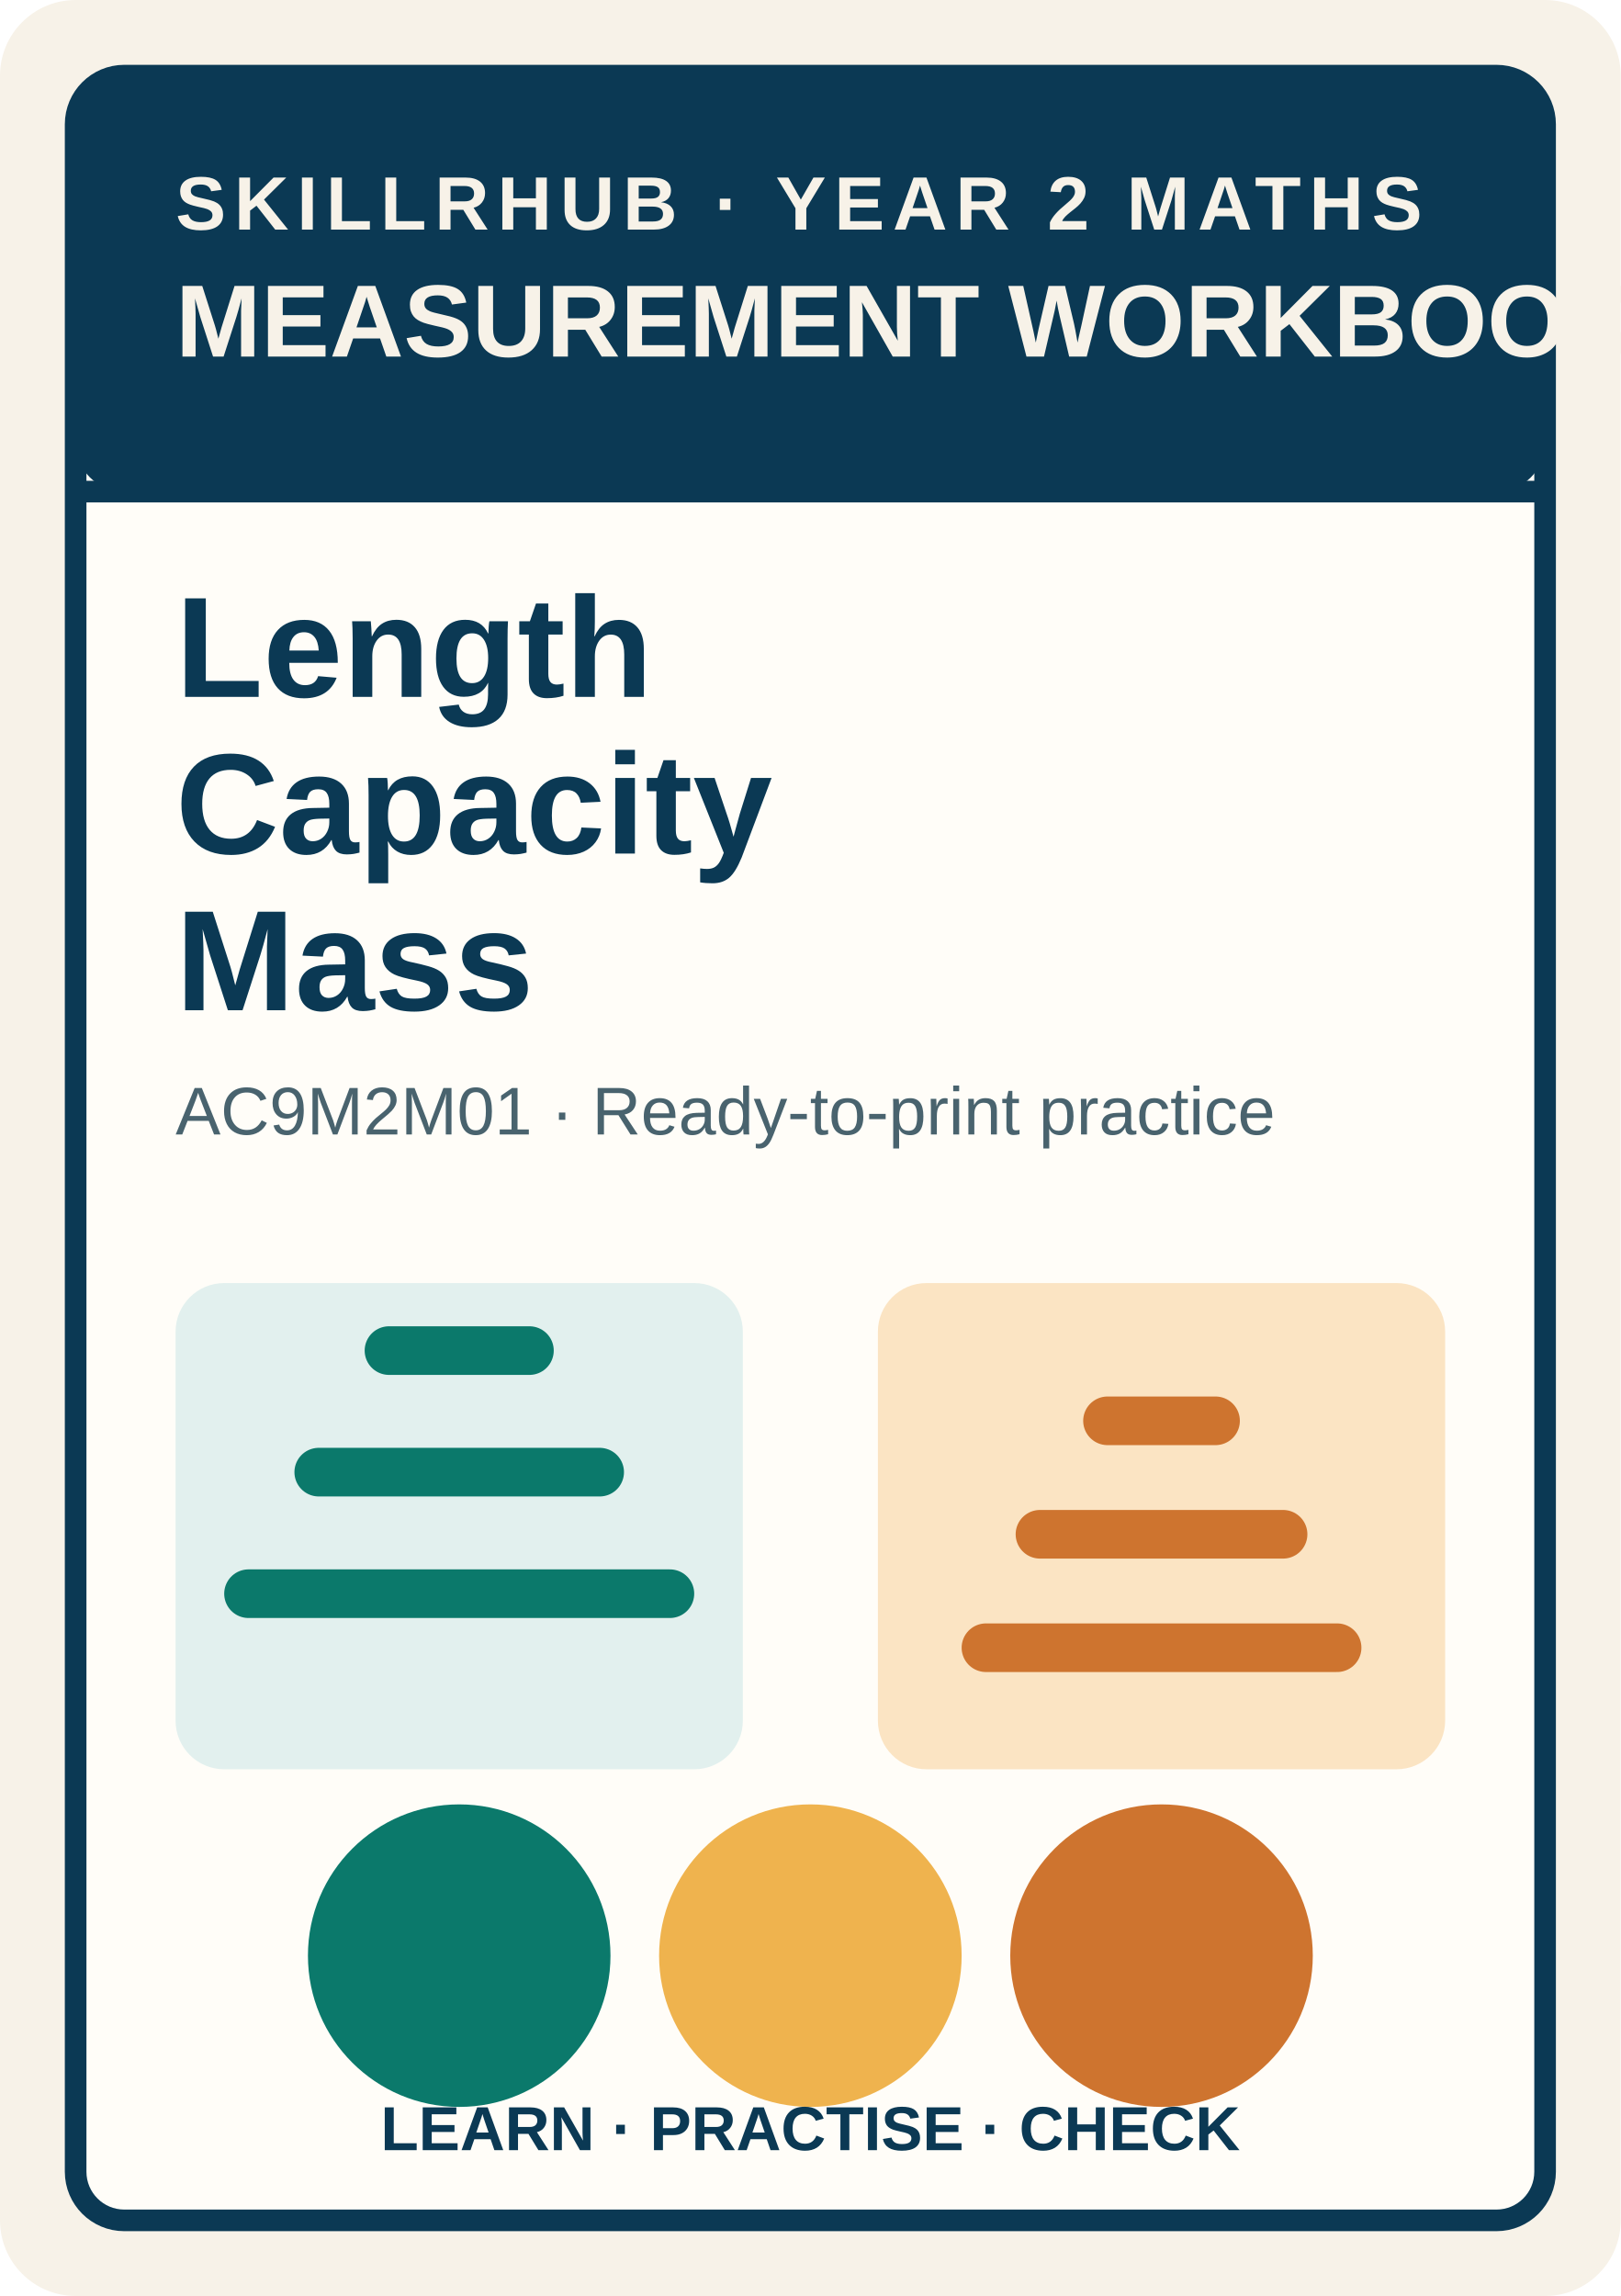
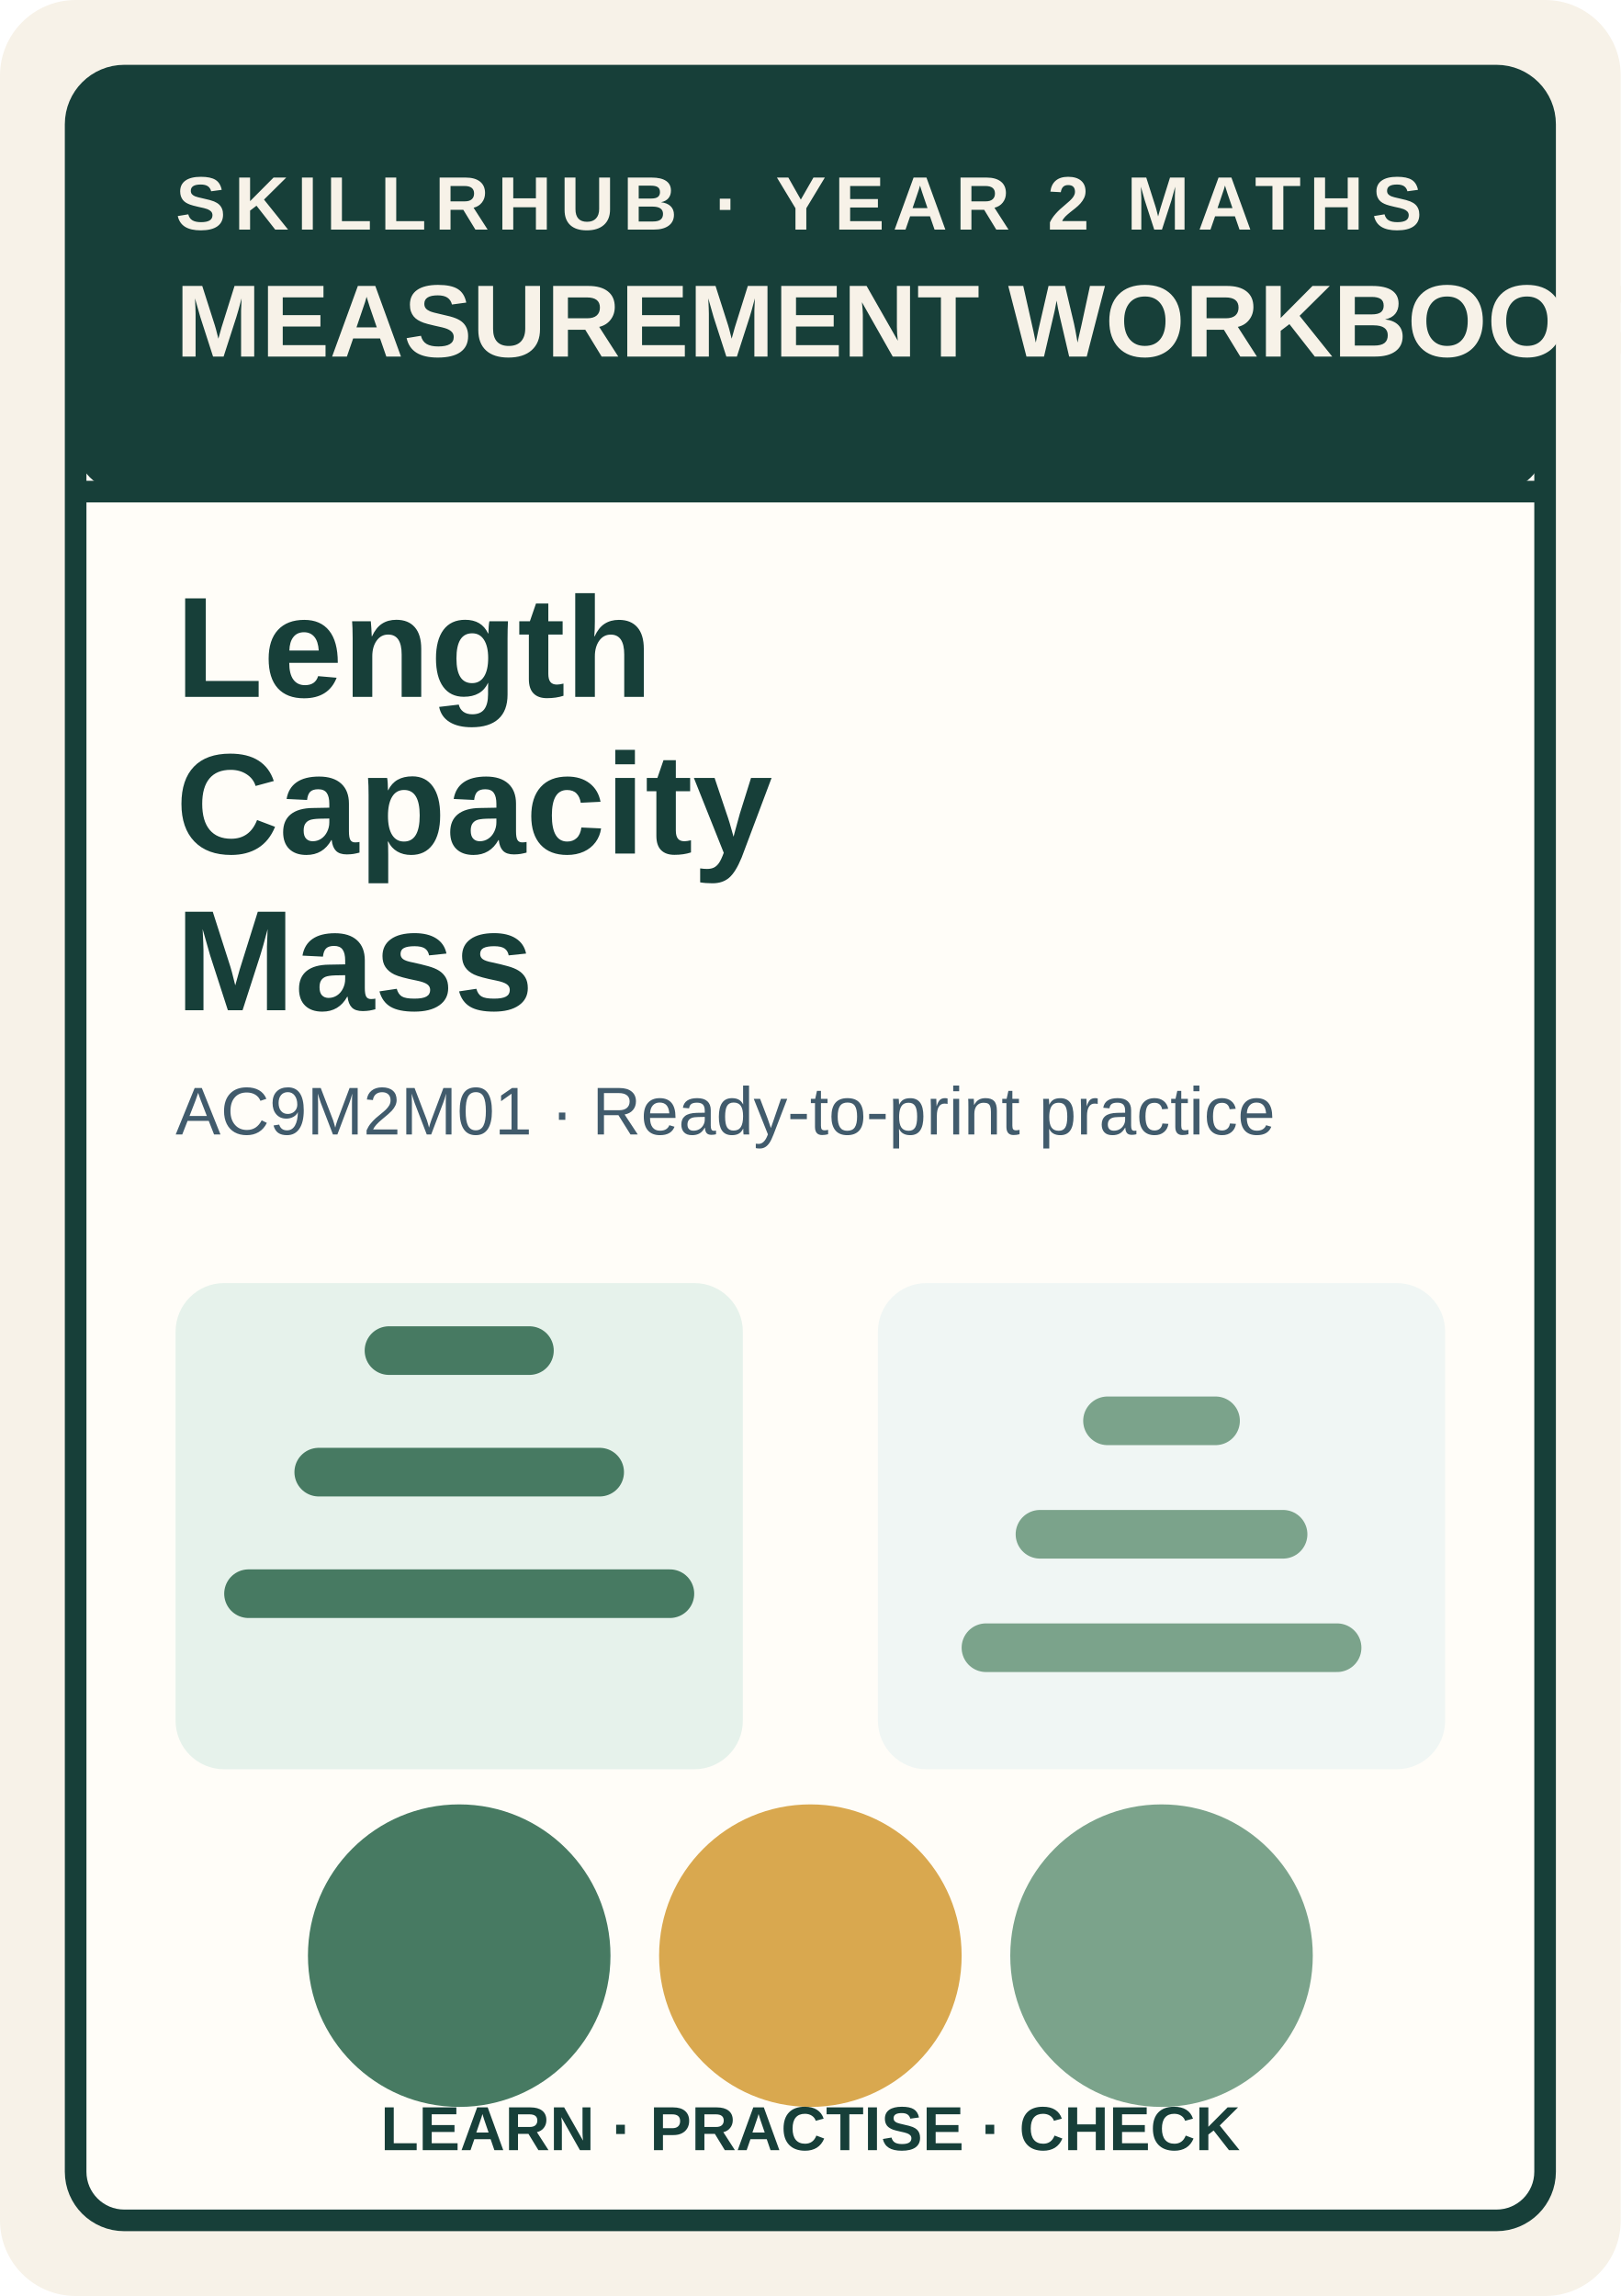
<svg xmlns="http://www.w3.org/2000/svg" width="600" height="850" viewBox="0 0 600 850" role="img" aria-labelledby="title desc">
  <rect width="600" height="850" rx="28" fill="#f7f2e8" />
-   <rect x="28" y="28" width="544" height="794" rx="18" fill="#fffdf8" stroke="#0b3954" stroke-width="8" />
-   <path d="M28 182h544" stroke="#0b3954" stroke-width="8" />
-   <rect x="28" y="28" width="544" height="154" rx="18" fill="#0b3954" />
+   <rect x="28" y="28" width="544" height="794" rx="18" fill="#fffdf8" stroke="#173f39" stroke-width="8" />
+   <path d="M28 182h544" stroke="#173f39" stroke-width="8" />
+   <rect x="28" y="28" width="544" height="154" rx="18" fill="#173f39" />
  <text x="65" y="85" fill="#f7f2e8" font-family="Arial, sans-serif" font-size="28" font-weight="700" letter-spacing="3">SKILLRHUB · YEAR 2 MATHS</text>
  <text x="65" y="132" fill="#f7f2e8" font-family="Arial, sans-serif" font-size="38" font-weight="800">MEASUREMENT WORKBOOK</text>
-   <text x="65" y="258" fill="#0b3954" font-family="Arial, sans-serif" font-size="53" font-weight="800">Length</text>
-   <text x="65" y="316" fill="#0b3954" font-family="Arial, sans-serif" font-size="53" font-weight="800">Capacity</text>
-   <text x="65" y="374" fill="#0b3954" font-family="Arial, sans-serif" font-size="53" font-weight="800">Mass</text>
-   <text x="65" y="420" fill="#49636e" font-family="Arial, sans-serif" font-size="25">AC9M2M01 · Ready-to-print practice</text>
-   <rect x="65" y="475" width="210" height="180" rx="18" fill="#e2f0ee" />
-   <rect x="325" y="475" width="210" height="180" rx="18" fill="#fbe4c3" />
-   <path d="M92 590h156m-130-45h104m-78-45h52" stroke="#0b796b" stroke-width="18" stroke-linecap="round" />
-   <path d="M365 610h130m-110-42h90m-65-42h40" stroke="#ce742f" stroke-width="18" stroke-linecap="round" />
-   <circle cx="170" cy="724" r="56" fill="#0b796b" />
-   <circle cx="300" cy="724" r="56" fill="#efb34e" />
-   <circle cx="430" cy="724" r="56" fill="#ce742f" />
-   <text x="300" y="796" text-anchor="middle" fill="#0b3954" font-family="Arial, sans-serif" font-size="23" font-weight="700">LEARN · PRACTISE · CHECK</text>
+   <text x="65" y="258" fill="#173f39" font-family="Arial, sans-serif" font-size="53" font-weight="800">Length</text>
+   <text x="65" y="316" fill="#173f39" font-family="Arial, sans-serif" font-size="53" font-weight="800">Capacity</text>
+   <text x="65" y="374" fill="#173f39" font-family="Arial, sans-serif" font-size="53" font-weight="800">Mass</text>
+   <text x="65" y="420" fill="#415b6c" font-family="Arial, sans-serif" font-size="25">AC9M2M01 · Ready-to-print practice</text>
+   <rect x="65" y="475" width="210" height="180" rx="18" fill="#e6f2eb" />
+   <rect x="325" y="475" width="210" height="180" rx="18" fill="#f0f6f4" />
+   <path d="M92 590h156m-130-45h104m-78-45h52" stroke="#477a62" stroke-width="18" stroke-linecap="round" />
+   <path d="M365 610h130m-110-42h90m-65-42h40" stroke="#7ba38b" stroke-width="18" stroke-linecap="round" />
+   <circle cx="170" cy="724" r="56" fill="#477a62" />
+   <circle cx="300" cy="724" r="56" fill="#d9a84f" />
+   <circle cx="430" cy="724" r="56" fill="#7ba38b" />
+   <text x="300" y="796" text-anchor="middle" fill="#173f39" font-family="Arial, sans-serif" font-size="23" font-weight="700">LEARN · PRACTISE · CHECK</text>
</svg>
